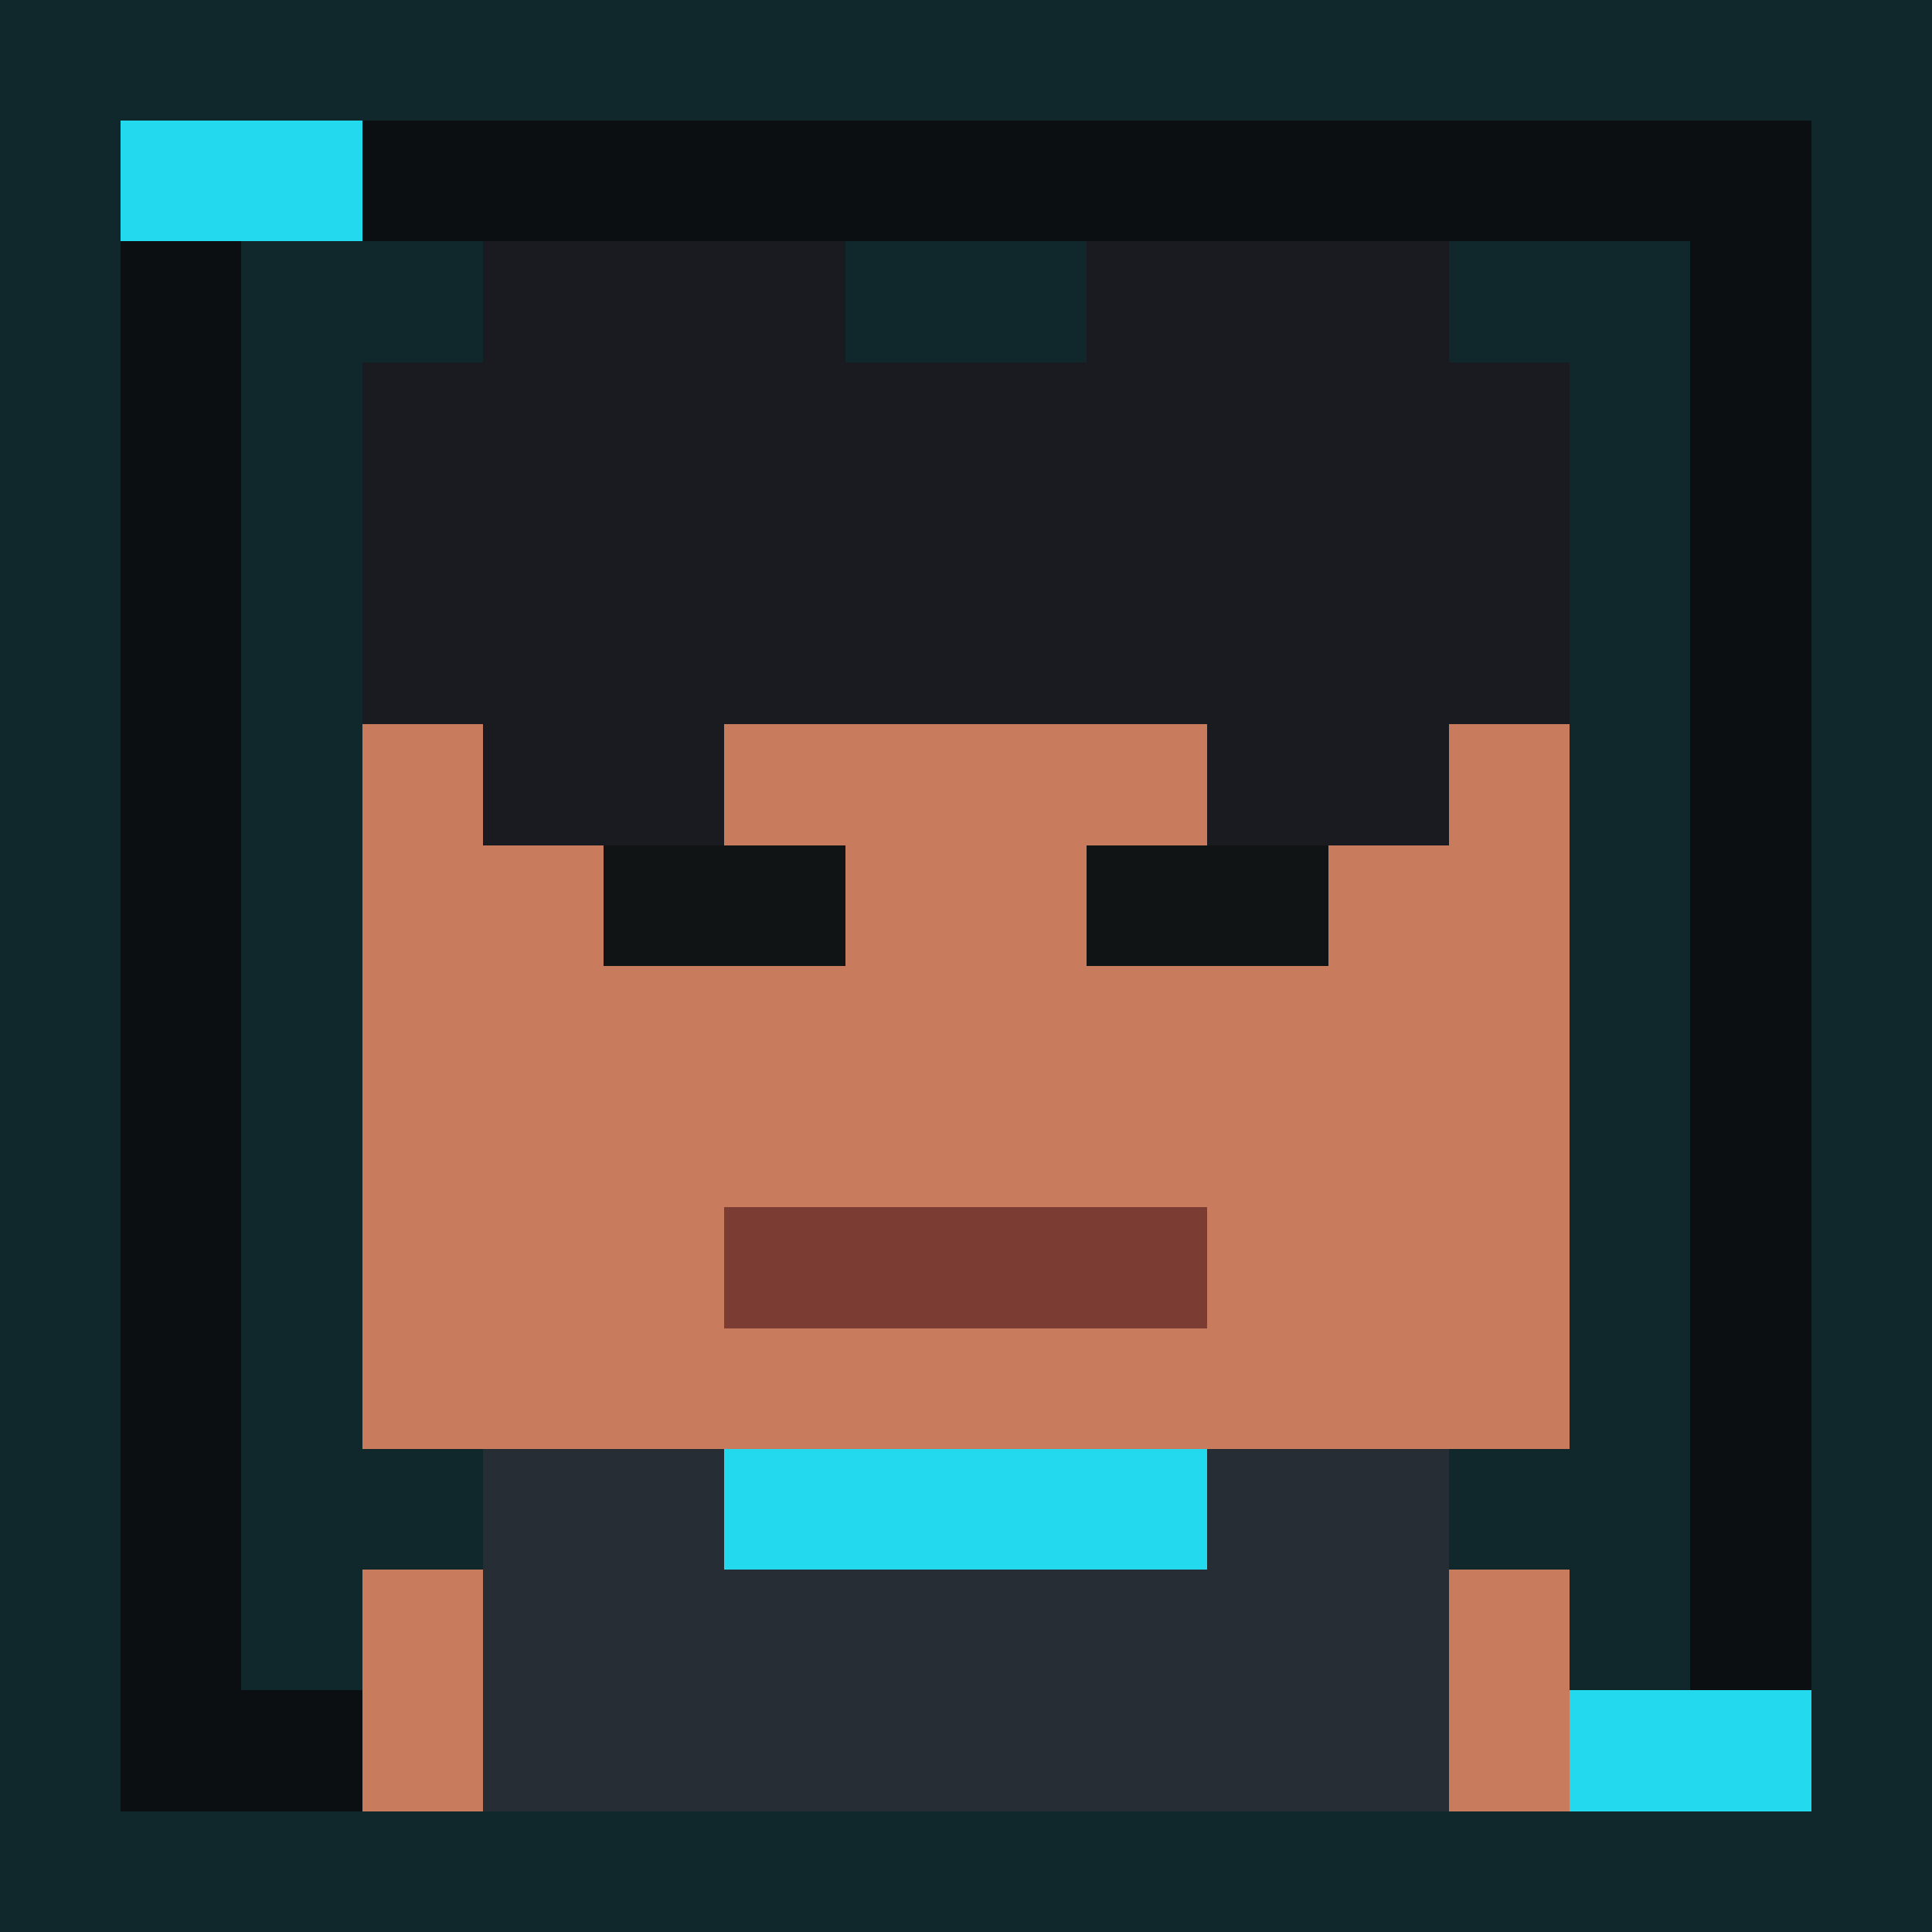
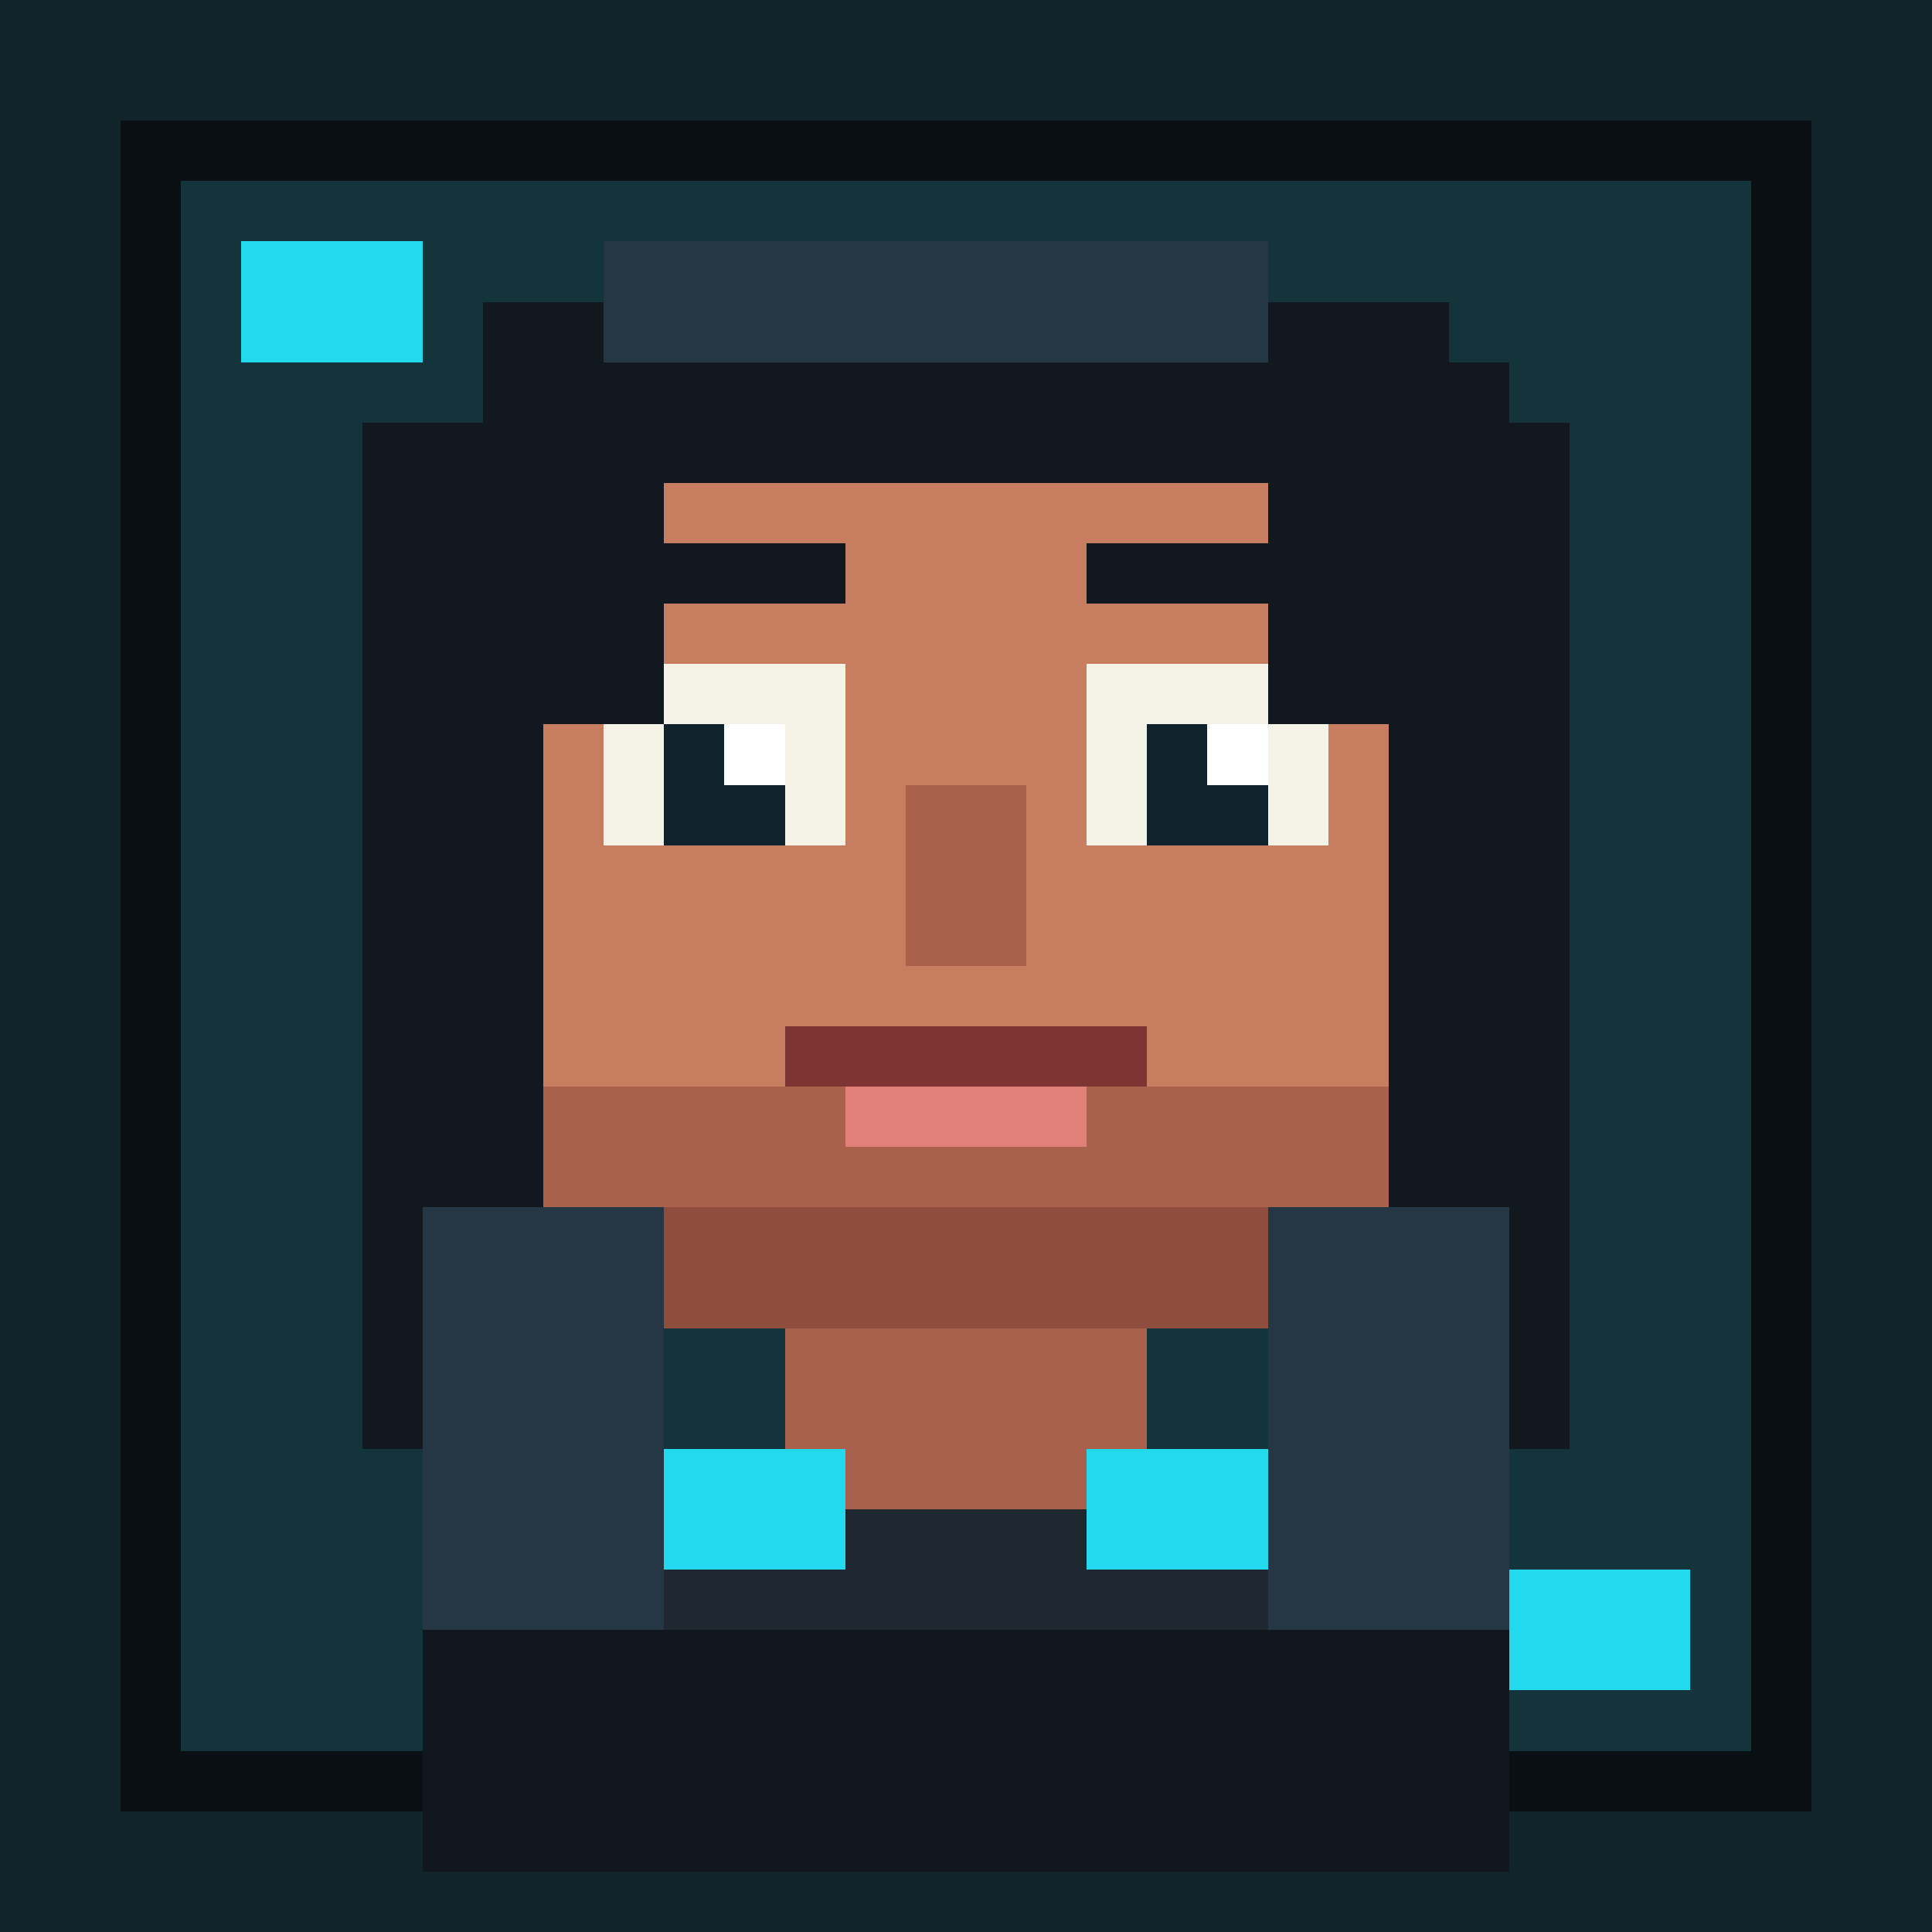
<svg xmlns="http://www.w3.org/2000/svg" width="256" height="256" viewBox="0 0 256 256" shape-rendering="crispEdges">
-   <rect x="0" y="0" width="256" height="256" fill="#10272b" />
-   <rect x="16" y="16" width="224" height="224" fill="#0b0f11" />
-   <rect x="32" y="32" width="192" height="192" fill="#10272b" />
-   <rect x="80" y="48" width="96" height="16" fill="#191b21" />
-   <rect x="64" y="64" width="128" height="32" fill="#191b21" />
-   <rect x="48" y="96" width="160" height="96" fill="#c87c5d" />
-   <rect x="64" y="80" width="32" height="32" fill="#191b21" />
-   <rect x="160" y="80" width="32" height="32" fill="#191b21" />
-   <rect x="80" y="112" width="32" height="16" fill="#101415" />
-   <rect x="144" y="112" width="32" height="16" fill="#101415" />
-   <rect x="112" y="128" width="32" height="16" fill="#c87c5d" />
-   <rect x="96" y="160" width="64" height="16" fill="#7b3c34" />
-   <rect x="64" y="192" width="128" height="48" fill="#272d35" />
-   <rect x="96" y="192" width="64" height="16" fill="#22d9ee" />
-   <rect x="48" y="208" width="16" height="32" fill="#c87c5d" />
-   <rect x="192" y="208" width="16" height="32" fill="#c87c5d" />
-   <rect x="48" y="48" width="32" height="48" fill="#191b21" />
-   <rect x="176" y="48" width="32" height="48" fill="#191b21" />
-   <rect x="64" y="32" width="48" height="16" fill="#191b21" />
-   <rect x="144" y="32" width="48" height="16" fill="#191b21" />
-   <rect x="16" y="16" width="32" height="16" fill="#22d9ee" />
-   <rect x="208" y="224" width="32" height="16" fill="#22d9ee" />
+   <rect x="0" y="0" width="256" height="256" fill="#10242a" />
+   <rect x="16" y="16" width="224" height="224" fill="#081014" />
+   <rect x="24" y="24" width="208" height="208" fill="#14343b" />
+   <rect x="72" y="192" width="112" height="40" fill="#1f2730" />
+   <rect x="56" y="216" width="144" height="32" fill="#10171e" />
+   <rect x="104" y="168" width="48" height="32" fill="#a9614c" />
+   <rect x="64" y="56" width="128" height="120" fill="#c77d60" />
+   <rect x="56" y="80" width="16" height="64" fill="#a9614c" />
+   <rect x="184" y="80" width="16" height="64" fill="#a9614c" />
+   <rect x="72" y="144" width="112" height="24" fill="#a9614c" />
+   <rect x="80" y="160" width="96" height="16" fill="#8f4d3d" />
+   <rect x="80" y="88" width="32" height="24" fill="#f5f2e7" />
+   <rect x="144" y="88" width="32" height="24" fill="#f5f2e7" />
+   <rect x="88" y="96" width="16" height="16" fill="#10232d" />
+   <rect x="152" y="96" width="16" height="16" fill="#10232d" />
+   <rect x="96" y="96" width="8" height="8" fill="#fff" />
+   <rect x="160" y="96" width="8" height="8" fill="#fff" />
+   <rect x="80" y="72" width="32" height="8" fill="#111820" />
+   <rect x="144" y="72" width="32" height="8" fill="#111820" />
+   <rect x="120" y="104" width="16" height="24" fill="#a9614c" />
+   <rect x="104" y="136" width="48" height="8" fill="#7d3433" />
+   <rect x="112" y="144" width="32" height="8" fill="#e18078" />
+   <rect x="64" y="40" width="128" height="24" fill="#111820" />
+   <rect x="56" y="56" width="32" height="40" fill="#111820" />
+   <rect x="168" y="48" width="32" height="48" fill="#111820" />
+   <rect x="80" y="32" width="88" height="16" fill="#253644" />
+   <rect x="48" y="64" width="16" height="64" fill="#253644" />
+   <rect x="192" y="72" width="16" height="56" fill="#253644" />
+   <rect x="80" y="192" width="32" height="16" fill="#22d9ee" />
+   <rect x="144" y="192" width="32" height="16" fill="#22d9ee" />
+   <rect x="32" y="32" width="24" height="16" fill="#22d9ee" />
+   <rect x="200" y="208" width="24" height="16" fill="#22d9ee" />
+   <rect x="48" y="56" width="24" height="136" fill="#111820" />
+   <rect x="184" y="56" width="24" height="136" fill="#111820" />
+   <rect x="56" y="160" width="32" height="56" fill="#253644" />
+   <rect x="168" y="160" width="32" height="56" fill="#253644" />
</svg>
